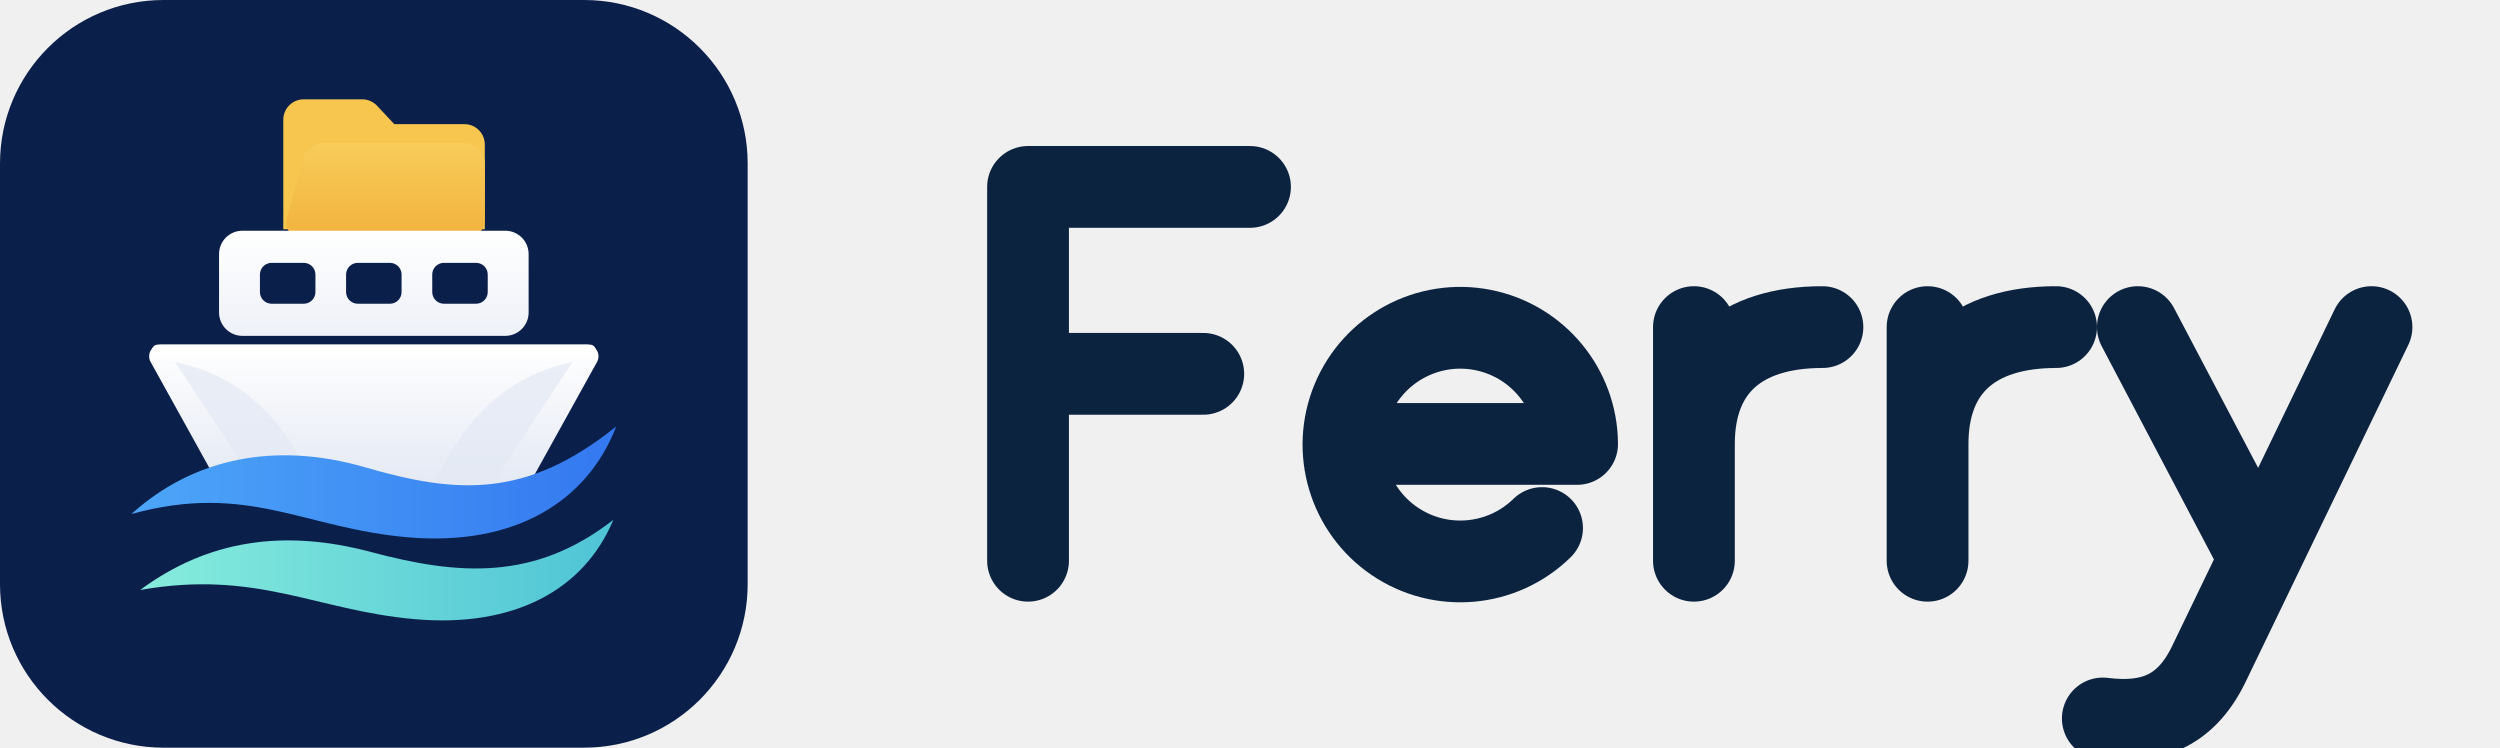
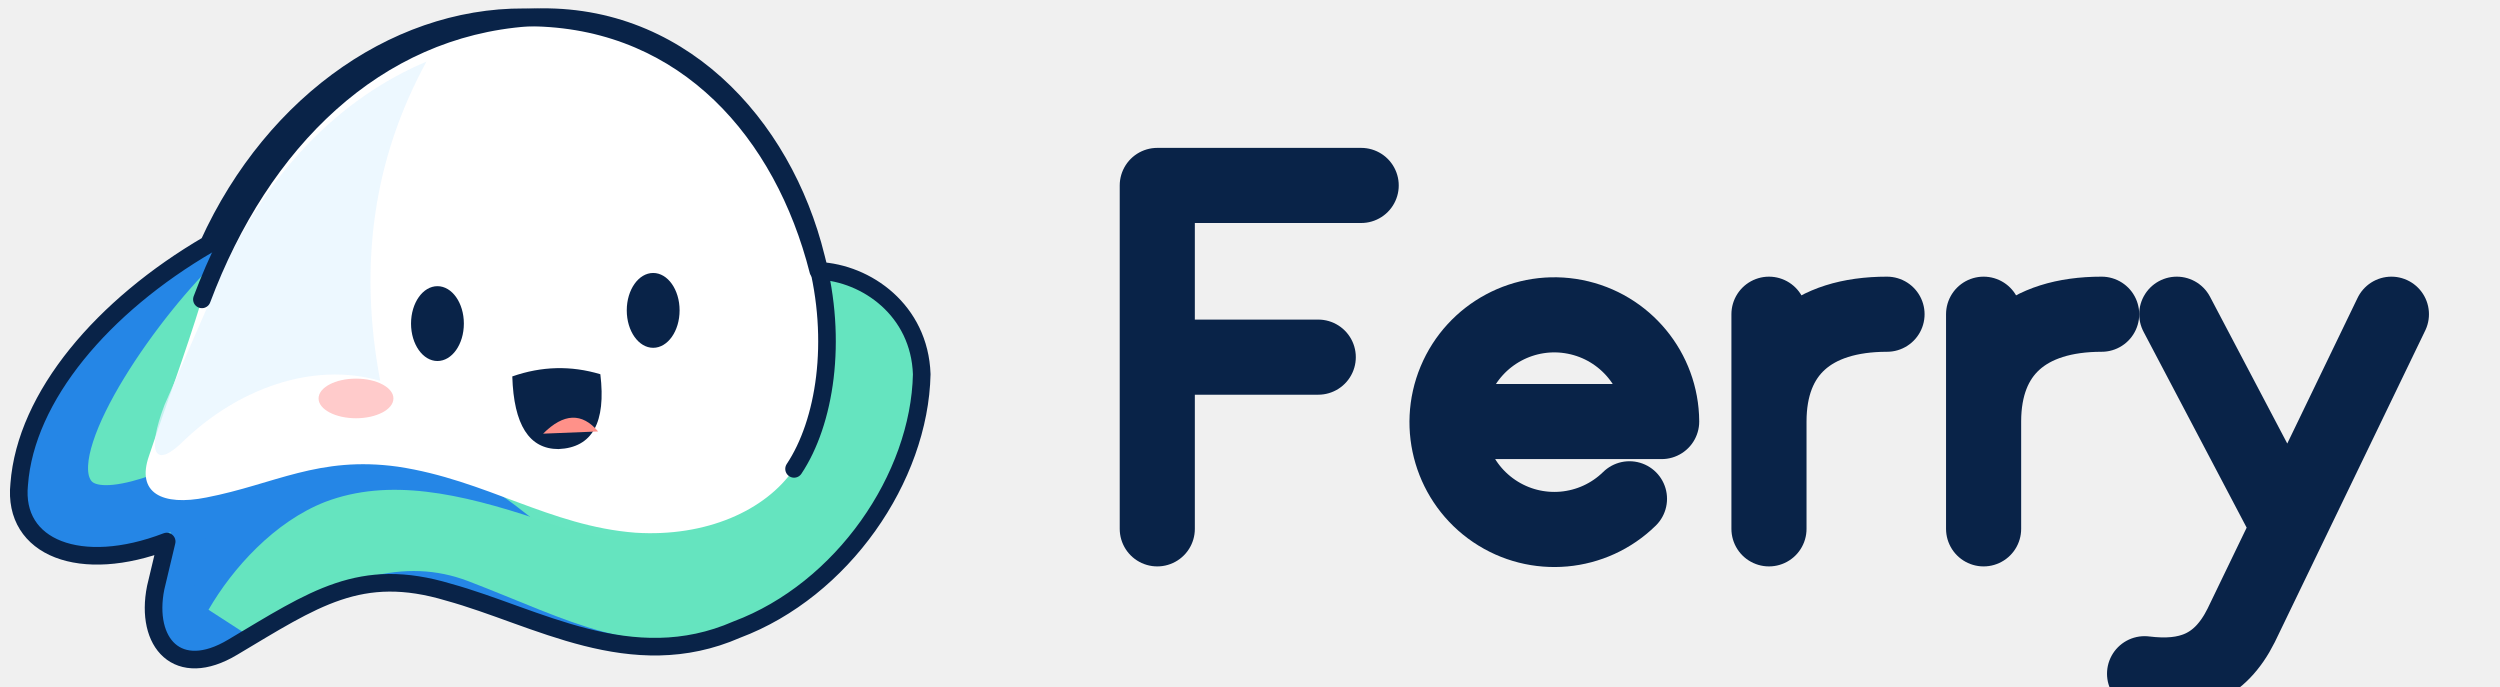
- <svg xmlns="http://www.w3.org/2000/svg" viewBox="0 0 214 64" role="img" aria-label="Ferry">
-   <svg x="0" y="0" width="64" height="64" viewBox="0 0 512 512">
+ <svg xmlns="http://www.w3.org/2000/svg" viewBox="0 0 364 100" role="img" aria-label="Ferry">
+   <svg x="0" y="0" width="137" height="100" viewBox="8 14 426 312">
    <defs>
-       <linearGradient id="hull" x1="0" y1="0" x2="0" y2="1">
-         <stop offset="0" stop-color="#FFFFFF" />
-         <stop offset="1" stop-color="#E3E8F3" />
-       </linearGradient>
-       <linearGradient id="cabin" x1="0" y1="0" x2="0" y2="1">
-         <stop offset="0" stop-color="#FFFFFF" />
-         <stop offset="1" stop-color="#EEF1F8" />
-       </linearGradient>
-       <linearGradient id="wave1" x1="0" y1="0" x2="1" y2="0">
-         <stop offset="0" stop-color="#4DA6F8" />
-         <stop offset="1" stop-color="#3478F0" />
-       </linearGradient>
-       <linearGradient id="wave2" x1="0" y1="0" x2="1" y2="0">
-         <stop offset="0" stop-color="#86ECDC" />
-         <stop offset="1" stop-color="#4FC4D6" />
-       </linearGradient>
-       <linearGradient id="folderFront" x1="0" y1="0" x2="0" y2="1">
-         <stop offset="0" stop-color="#F8CC5A" />
-         <stop offset="1" stop-color="#F1B23C" />
-       </linearGradient>
+       <clipPath id="wclip">
+         <path d="M 102,125 C 132,59 191,19 251,22 C 319,24 363,74 379,137 C 401,138 425,155 426,184 C 425,231 390,282 342,300 C 294,321 251,294 211,283 C 171,271 150,286 113,308 C 88,323 73,306 78,281 L 83,260 C 44,275 13,263 16,234 C 19,194 54,153 102,125 Z" />
+       </clipPath>
    </defs>
-     <rect width="512" height="512" rx="112" fill="#0B1F4B" />
-     <path d="M194 82a14 14 0 0 1 14-14h40a14 14 0 0 1 10 4.2l12 12.8h48a14 14 0 0 1 14 14v58H194z" fill="#F6C64F" />
-     <path d="M222 98h96a14 14 0 0 1 14 14v38a14 14 0 0 1-14 14H208a12 12 0 0 1-11.6-15l11.2-40.6A14 14 0 0 1 222 98z" fill="url(#folderFront)" />
-     <rect x="150" y="158" width="212" height="72" rx="16" fill="url(#cabin)" />
-     <rect x="178" y="180" width="38" height="28" rx="8" fill="#0B1F4B" />
-     <rect x="237" y="180" width="38" height="28" rx="8" fill="#0B1F4B" />
-     <rect x="296" y="180" width="38" height="28" rx="8" fill="#0B1F4B" />
-     <path d="M110 236h292a8 8 0 0 1 7 11.6L360 336H152L103 247.6A8 8 0 0 1 110 236z" fill="url(#hull)" />
-     <path d="M120 248c40 8 72 34 94 82l-40 0z" fill="#E3E8F3" opacity=".7" />
-     <path d="M392 248c-40 8-72 34-94 82l40 0z" fill="#E3E8F3" opacity=".7" />
-     <rect x="104" y="236" width="304" height="8" rx="4" fill="#FFFFFF" />
-     <path d="M90 352c42-38 98-50 160-32s110 22 172-28c-20 52-70 82-142 76s-110-38-190-16z" fill="url(#wave1)" />
-     <path d="M96 404c46-34 98-42 158-26s112 20 166-22c-20 48-68 74-136 68s-108-34-188-20z" fill="url(#wave2)" />
+     <g clip-path="url(#wclip)">
+       <path d="M 102,125 C 132,59 191,19 251,22 C 319,24 363,74 379,137 C 401,138 425,155 426,184 C 425,231 390,282 342,300 C 294,321 251,294 211,283 C 171,271 150,286 113,308 C 88,323 73,306 78,281 L 83,260 C 44,275 13,263 16,234 C 19,194 54,153 102,125 Z" fill="#66E4C0" />
+       <path d="M 102,125 C 70,147 31,186 22,220 C 13,253 34,265 66,254 C 92,245 98,239 90,269 C 78,314 91,320 120,302 C 159,278 188,266 221,279 C 255,290 276,305 307,305 C 275,289 255,259 217,237 C 179,212 143,209 110,224 C 85,236 49,252 41,235 C 30,213 74,151 102,125Z" fill="#2586E6" stroke="#2586E6" stroke-width="16" stroke-linejoin="round" />
+       <path d="M 119,302 C 162,276 191,267 220,278 C 267,296 296,314 342,300 C 390,284 425,229 426,184 C 427,161 410,144 379,137 C 394,168 383,206 358,229 C 324,262 291,263 252,250 C 216,238 184,231 155,242 C 132,251 113,272 102,291 Z" fill="#65E4BF" />
+       <path d="M 99,150 C 126,78 178,27 247,22 C 315,18 363,70 378,131 C 388,169 382,206 368,227 C 355,246 328,258 296,256 C 257,253 228,232 188,226 C 152,221 132,234 101,240 C 81,244 69,238 75,221 C 83,197 91,176 99,150 Z" fill="#FFFFFF" />
+       <path d="M 103,150 C 126,92 163,58 201,42 C 177,86 170,134 180,187 C 149,178 115,191 91,214 C 77,228 74,219 82,198Z" fill="#E7F5FF" opacity=".75" />
+     </g>
+     <path d="M 102,125 C 132,59 191,19 251,22 C 319,24 363,74 379,137 C 401,138 425,155 426,184 C 425,231 390,282 342,300 C 294,321 251,294 211,283 C 171,271 150,286 113,308 C 88,323 73,306 78,281 L 83,260 C 44,275 13,263 16,234 C 19,194 54,153 102,125 Z" fill="none" stroke="#092348" stroke-width="8" stroke-linejoin="round" />
+     <path d="M 99,150 C 126,78 178,27 247,22 C 315,18 363,70 378,131 C 388,169 382,206 368,227" fill="none" stroke="#092348" stroke-width="8" stroke-linecap="round" />
+     <ellipse cx="206" cy="161" rx="12" ry="17" fill="#092348" />
+     <ellipse cx="304" cy="155" rx="12" ry="17" fill="#092348" />
+     <path d="M 240 185 Q 260 178 280 184 Q 284 217 261 218 Q 241 218 240 185Z" fill="#092348" />
+     <path d="M 254 211 Q 268 197 279 210" fill="#FF9189" />
+     <ellipse cx="169" cy="195" rx="17" ry="9" fill="#FFC5C5" opacity=".9" />
  </svg>
-   <g transform="translate(80 0)" fill="none" stroke="#0C2340" stroke-width="7" stroke-linecap="round" stroke-linejoin="round">
+   <g transform="translate(156 2) scale(1.5625)" fill="none" stroke="#092348" stroke-width="7" stroke-linecap="round" stroke-linejoin="round">
    <path d="M8 48V16h19M8 32h15" />
    <path d="M35 38h20a10 10 0 1 0-3 7.2" />
    <path d="M65 28v20M65 38c0-6.5 4-10 11-10" />
    <path d="M85 28v20M85 38c0-6.5 4-10 11-10" />
    <path d="M103 28l10 19M123 28l-14 29c-2 4-5 5-9 4.5" />
  </g>
</svg>
